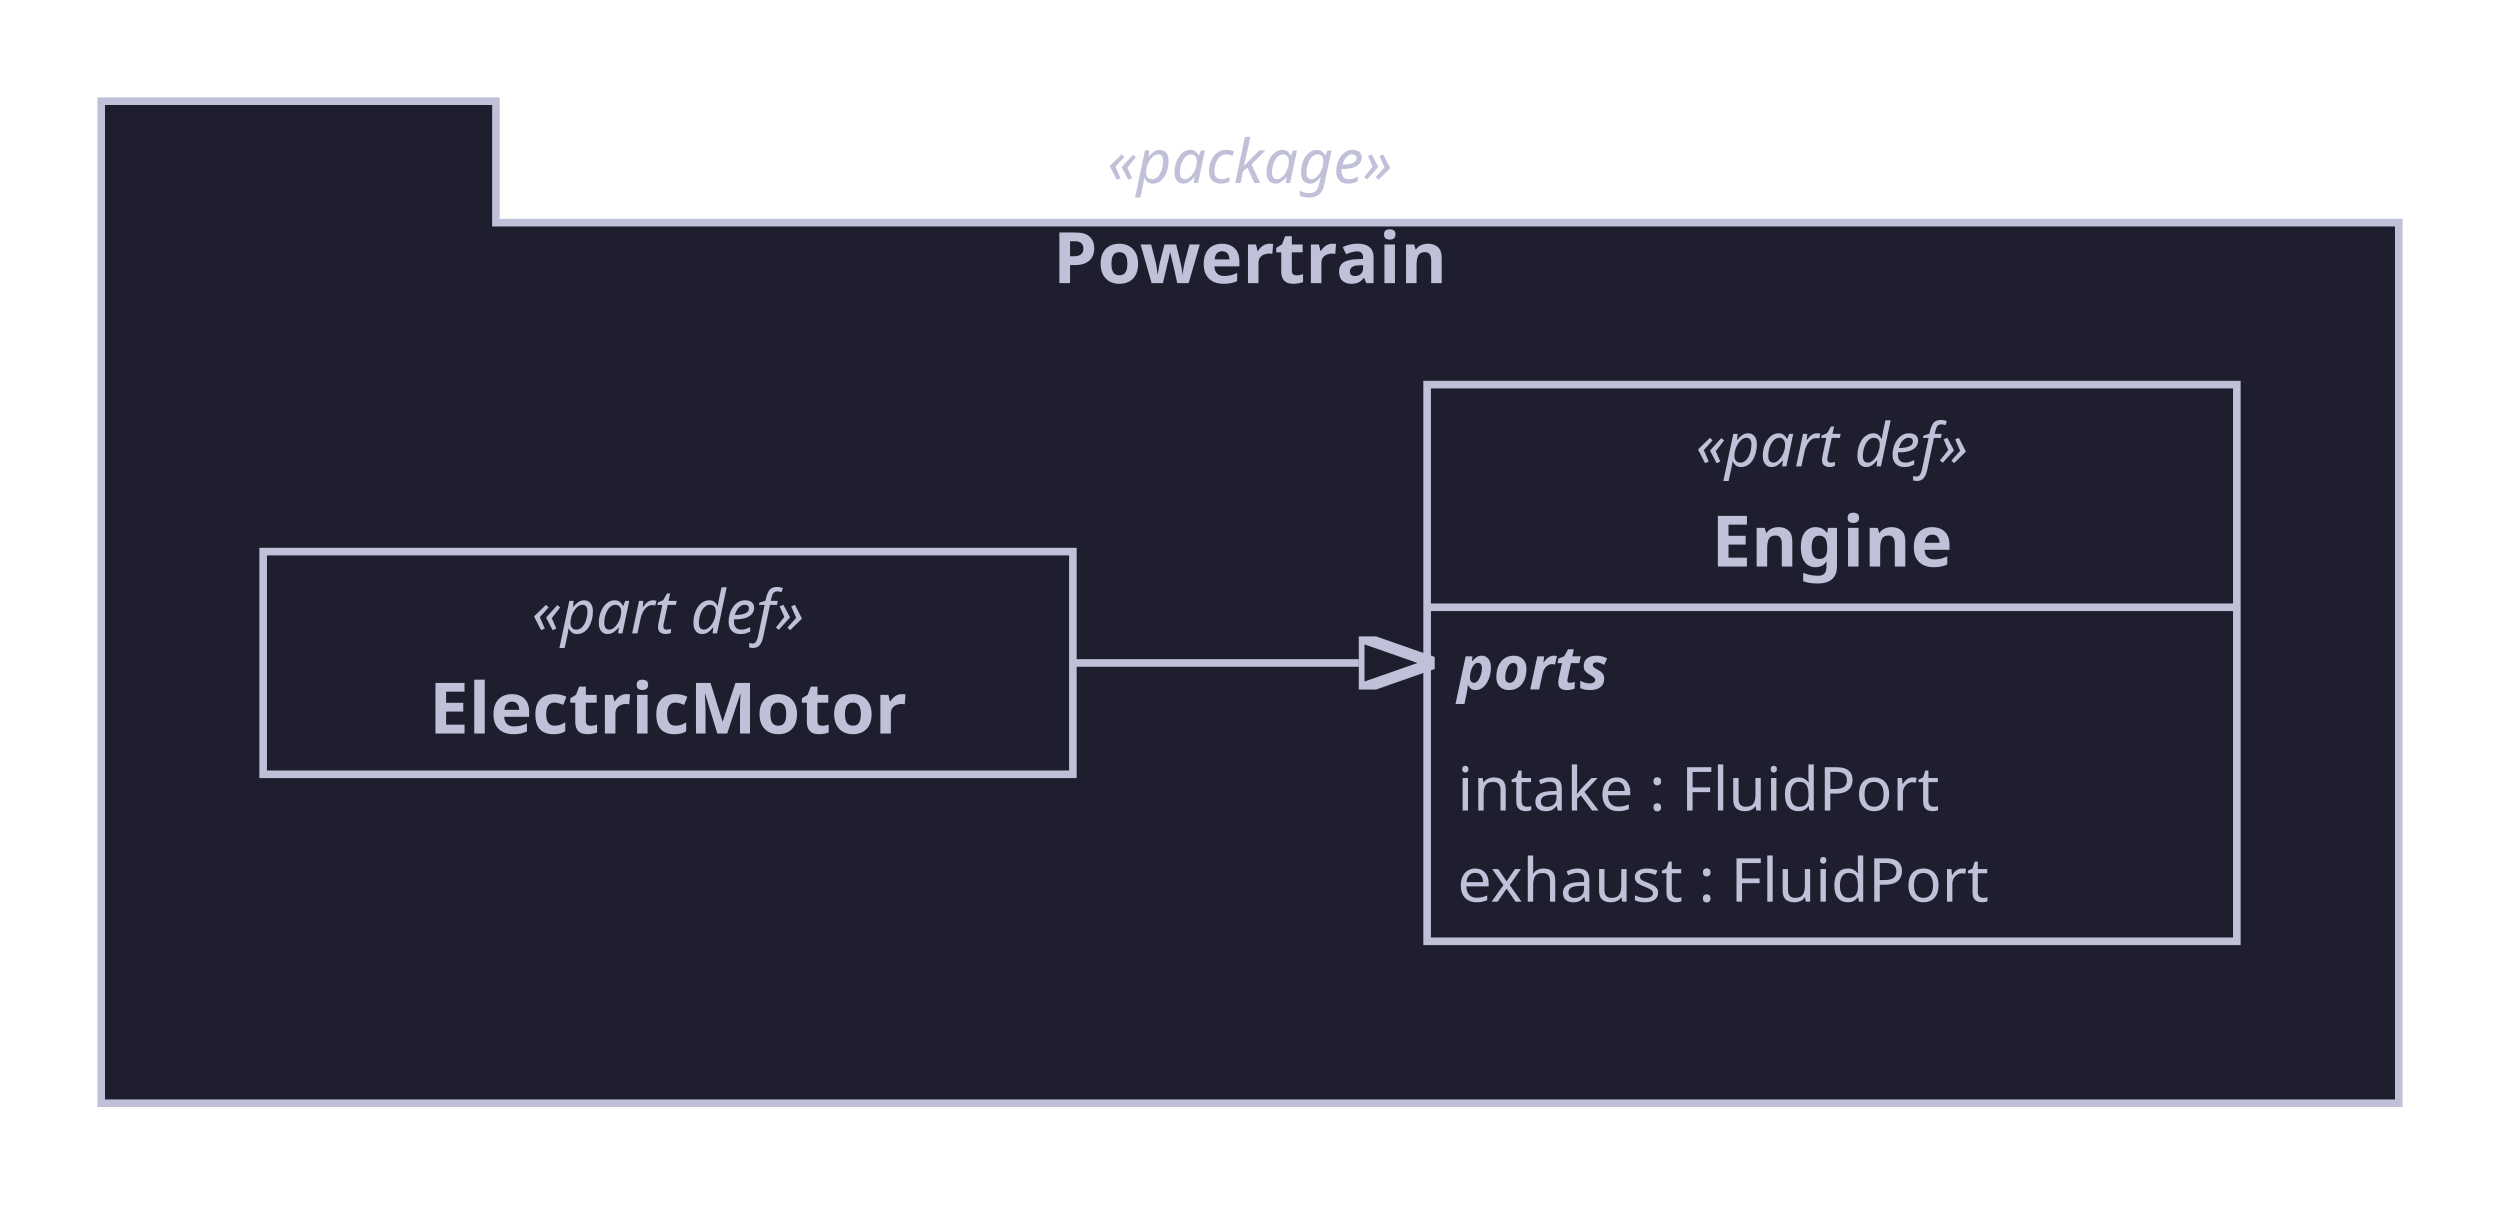
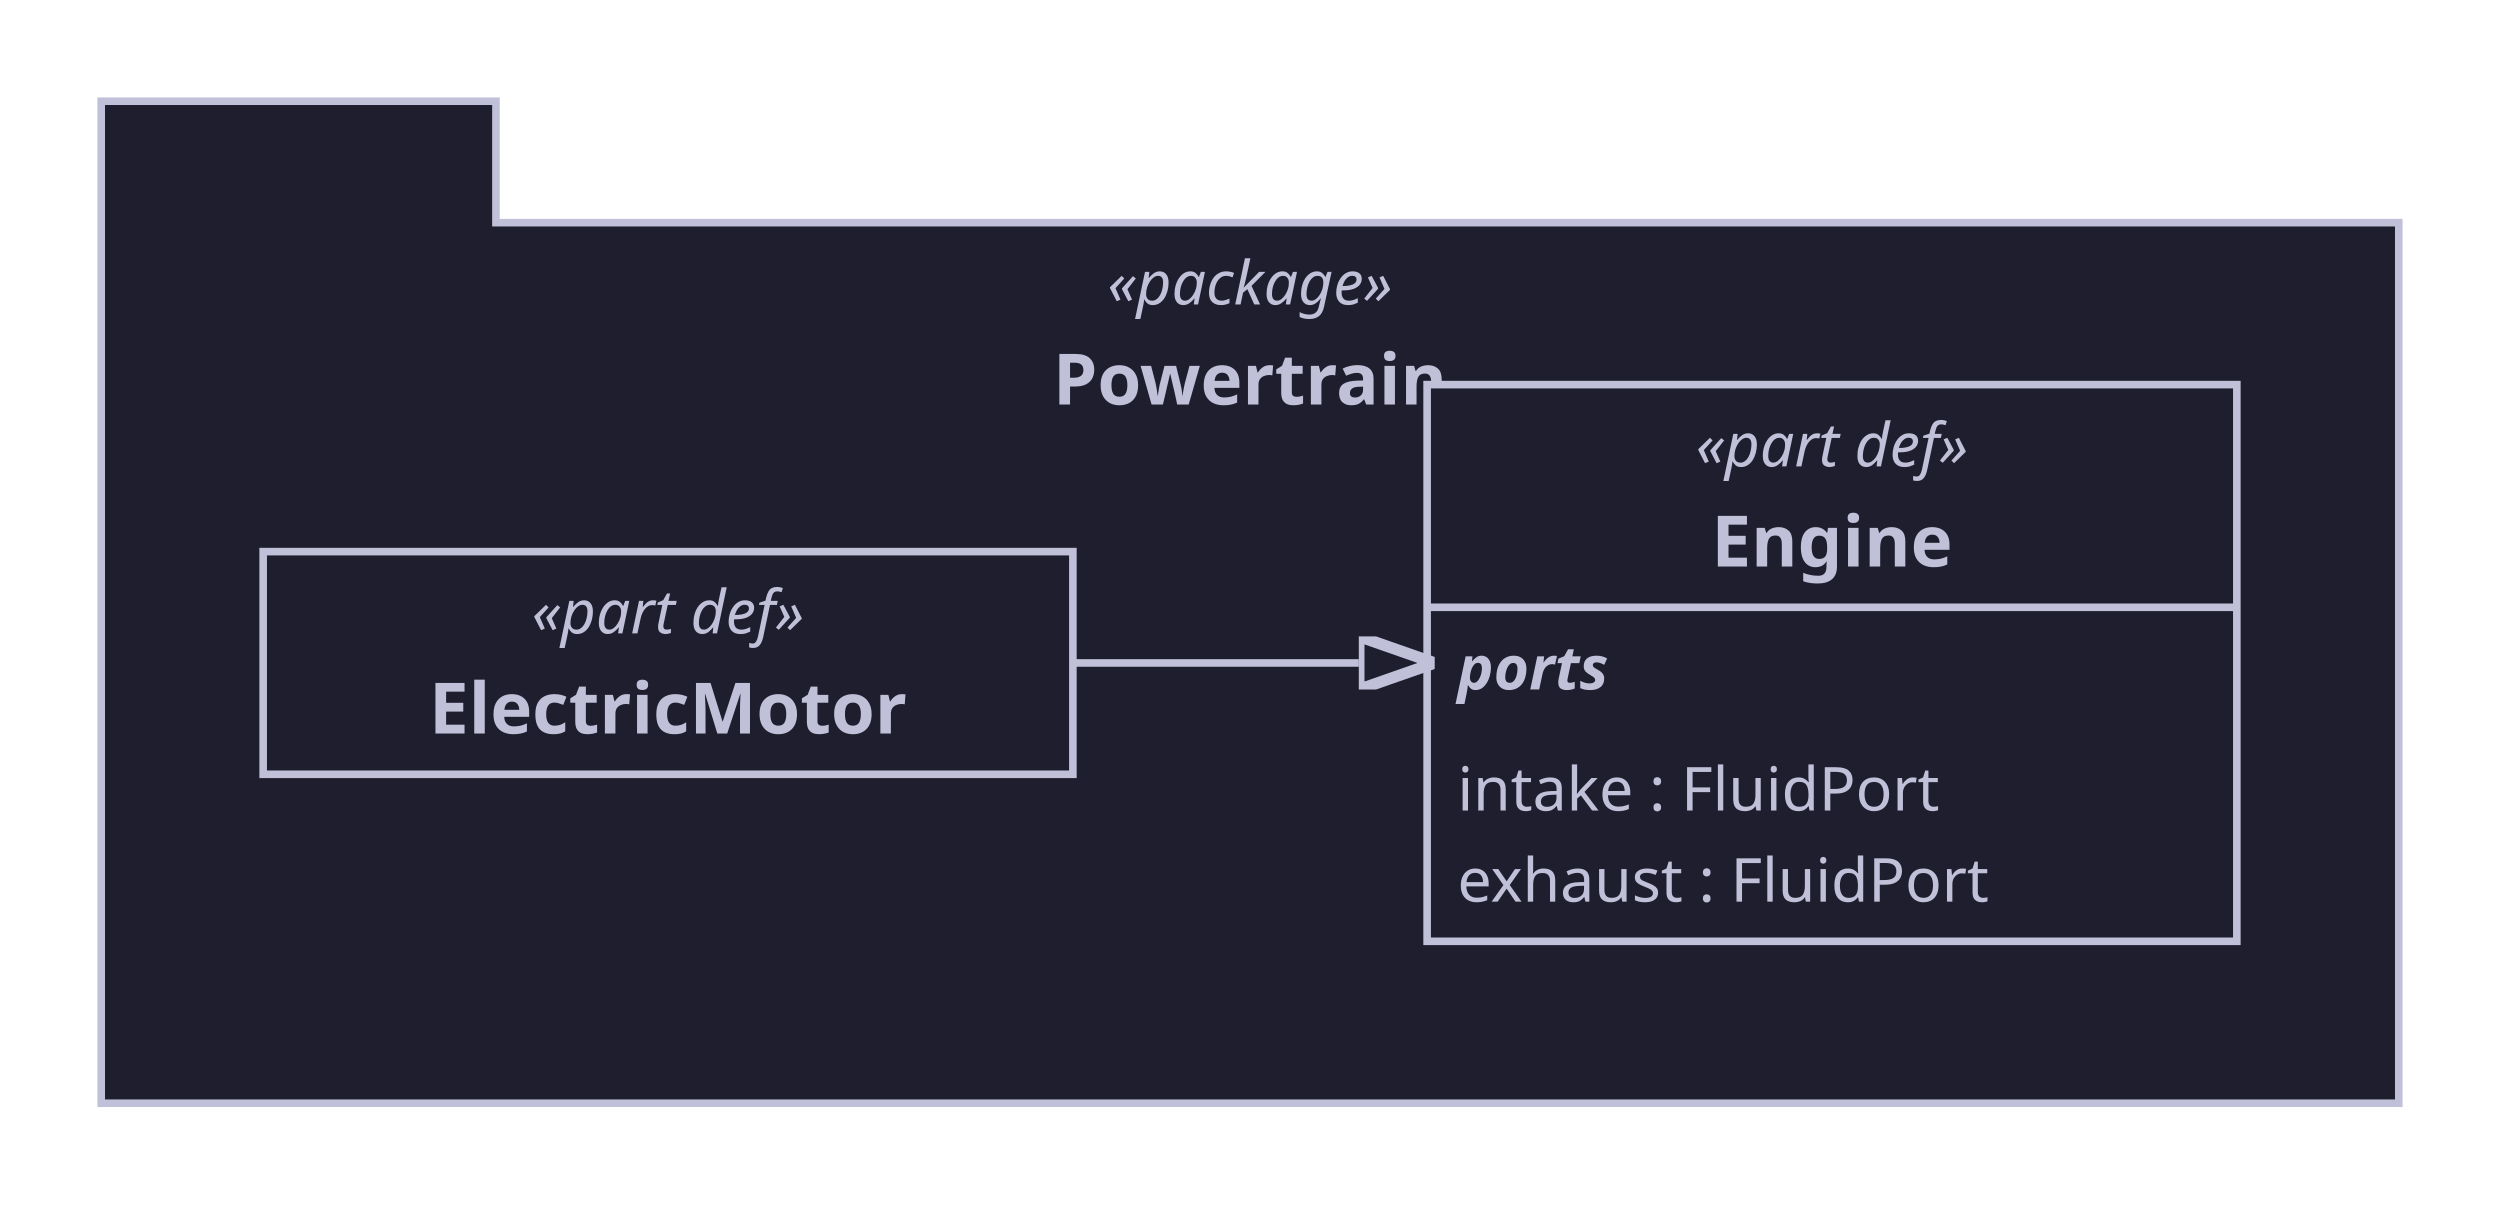
<svg xmlns="http://www.w3.org/2000/svg" width="494.00" height="238.00" viewBox="0 0 494.00 238.00">
  <defs>
    <marker id="line-end-open-chevron" markerWidth="10" markerHeight="7" refX="9" refY="3.5" orient="auto">
      <polyline points="0 0, 10 3.5, 0 7" fill="none" stroke="#C0C0D8" stroke-width="1.50" />
    </marker>
    <marker id="line-end-hollow-triangle" markerWidth="10" markerHeight="7" refX="9" refY="3.5" orient="auto">
      <polygon points="0 0, 10 3.5, 0 7" fill="#1E1E2E" stroke="#C0C0D8" stroke-width="1.50" />
    </marker>
    <marker id="line-end-filled-arrow" markerWidth="10" markerHeight="7" refX="9" refY="3.5" orient="auto">
      <polygon points="0 0, 10 3.5, 0 7" fill="#C0C0D8" stroke="#C0C0D8" stroke-width="1.50" />
    </marker>
    <marker id="line-end-hollow-triangle-crossbar" markerWidth="10" markerHeight="7" refX="9" refY="3.5" orient="auto">
      <polygon points="0 0, 10 3.5, 0 7" fill="#1E1E2E" stroke="#C0C0D8" stroke-width="1.50" />
      <line x1="7" y1="0" x2="7" y2="7" stroke="#C0C0D8" stroke-width="1.50" />
    </marker>
    <marker id="line-end-hollow-diamond" markerWidth="14" markerHeight="8" refX="13" refY="4" orient="auto">
      <polygon points="1 4, 7 0, 13 4, 7 8" fill="#1E1E2E" stroke="#C0C0D8" stroke-width="1.50" />
    </marker>
    <marker id="line-end-filled-diamond" markerWidth="14" markerHeight="8" refX="13" refY="4" orient="auto">
      <polygon points="1 4, 7 0, 13 4, 7 8" fill="#C0C0D8" stroke="#C0C0D8" stroke-width="1.50" />
    </marker>
    <marker id="line-end-circle" markerWidth="10" markerHeight="10" refX="9" refY="5" orient="auto">
      <circle cx="5" cy="5" r="4" fill="#1E1E2E" stroke="#C0C0D8" stroke-width="1.50" />
    </marker>
    <marker id="line-end-bar" markerWidth="4" markerHeight="12" refX="2" refY="6" orient="auto">
      <line x1="2" y1="0" x2="2" y2="12" stroke="#C0C0D8" stroke-width="1.50" />
    </marker>
    <filter id="label-bg" x="-0.05" y="-0.05" width="1.1" height="1.1">
      <feFlood flood-color="#1E1E2E" />
      <feComposite in="SourceGraphic" operator="over" />
    </filter>
  </defs>
  <path d="M 20.00 44.00 L 20.00 20.00 L 98.00 20.00 L 98.00 44.00 L 474.00 44.00 L 474.00 218.00 L 20.00 218.00 Z" fill="#1E1E2E" stroke="#C0C0D8" stroke-width="1.50" />
-   <text x="247.00" y="32.00" font-family="Noto Sans, sans-serif" font-size="12.00" font-style="italic" fill="#C0C0D8" text-anchor="middle" dominant-baseline="middle">«package»</text>
-   <text x="247.00" y="51.00" font-family="Noto Sans, sans-serif" font-size="14.00" font-weight="bold" fill="#C0C0D8" text-anchor="middle" dominant-baseline="middle">Powertrain</text>
+   <text x="247.00" y="56.00" font-family="Noto Sans, sans-serif" font-size="12.00" font-style="italic" fill="#C0C0D8" text-anchor="middle" dominant-baseline="middle">«package»</text>
+   <text x="247.00" y="75.00" font-family="Noto Sans, sans-serif" font-size="14.00" font-weight="bold" fill="#C0C0D8" text-anchor="middle" dominant-baseline="middle">Powertrain</text>
  <rect x="282.00" y="76.00" width="160.00" height="110.00" fill="#1E1E2E" stroke="#C0C0D8" stroke-width="1.50" />
  <text x="362.00" y="88.00" font-family="Noto Sans, sans-serif" font-size="12.00" font-style="italic" fill="#C0C0D8" text-anchor="middle" dominant-baseline="middle">«part def»</text>
  <text x="362.00" y="107.00" font-family="Noto Sans, sans-serif" font-size="14.00" font-weight="bold" fill="#C0C0D8" text-anchor="middle" dominant-baseline="middle">Engine</text>
  <line x1="282.00" y1="120.00" x2="442.00" y2="120.00" stroke="#C0C0D8" stroke-width="1.50" />
  <text x="288.00" y="132.00" font-family="Noto Sans, sans-serif" font-size="12.00" font-weight="bold" font-style="italic" fill="#C0C0D8" text-anchor="start" dominant-baseline="middle">ports</text>
  <text x="288.00" y="156.00" font-family="Noto Sans, sans-serif" font-size="12.00" fill="#C0C0D8" text-anchor="start" dominant-baseline="middle">intake : FluidPort</text>
  <text x="288.00" y="174.00" font-family="Noto Sans, sans-serif" font-size="12.00" fill="#C0C0D8" text-anchor="start" dominant-baseline="middle">exhaust : FluidPort</text>
  <rect x="52.00" y="109.00" width="160.00" height="44.00" fill="#1E1E2E" stroke="#C0C0D8" stroke-width="1.50" />
  <text x="132.00" y="121.00" font-family="Noto Sans, sans-serif" font-size="12.00" font-style="italic" fill="#C0C0D8" text-anchor="middle" dominant-baseline="middle">«part def»</text>
  <text x="132.00" y="140.00" font-family="Noto Sans, sans-serif" font-size="14.00" font-weight="bold" fill="#C0C0D8" text-anchor="middle" dominant-baseline="middle">ElectricMotor</text>
  <path d="M 212.00 131.00 L 282.00 131.00" fill="none" stroke="#C0C0D8" stroke-width="1.50" marker-end="url(#line-end-hollow-triangle)" />
</svg>
